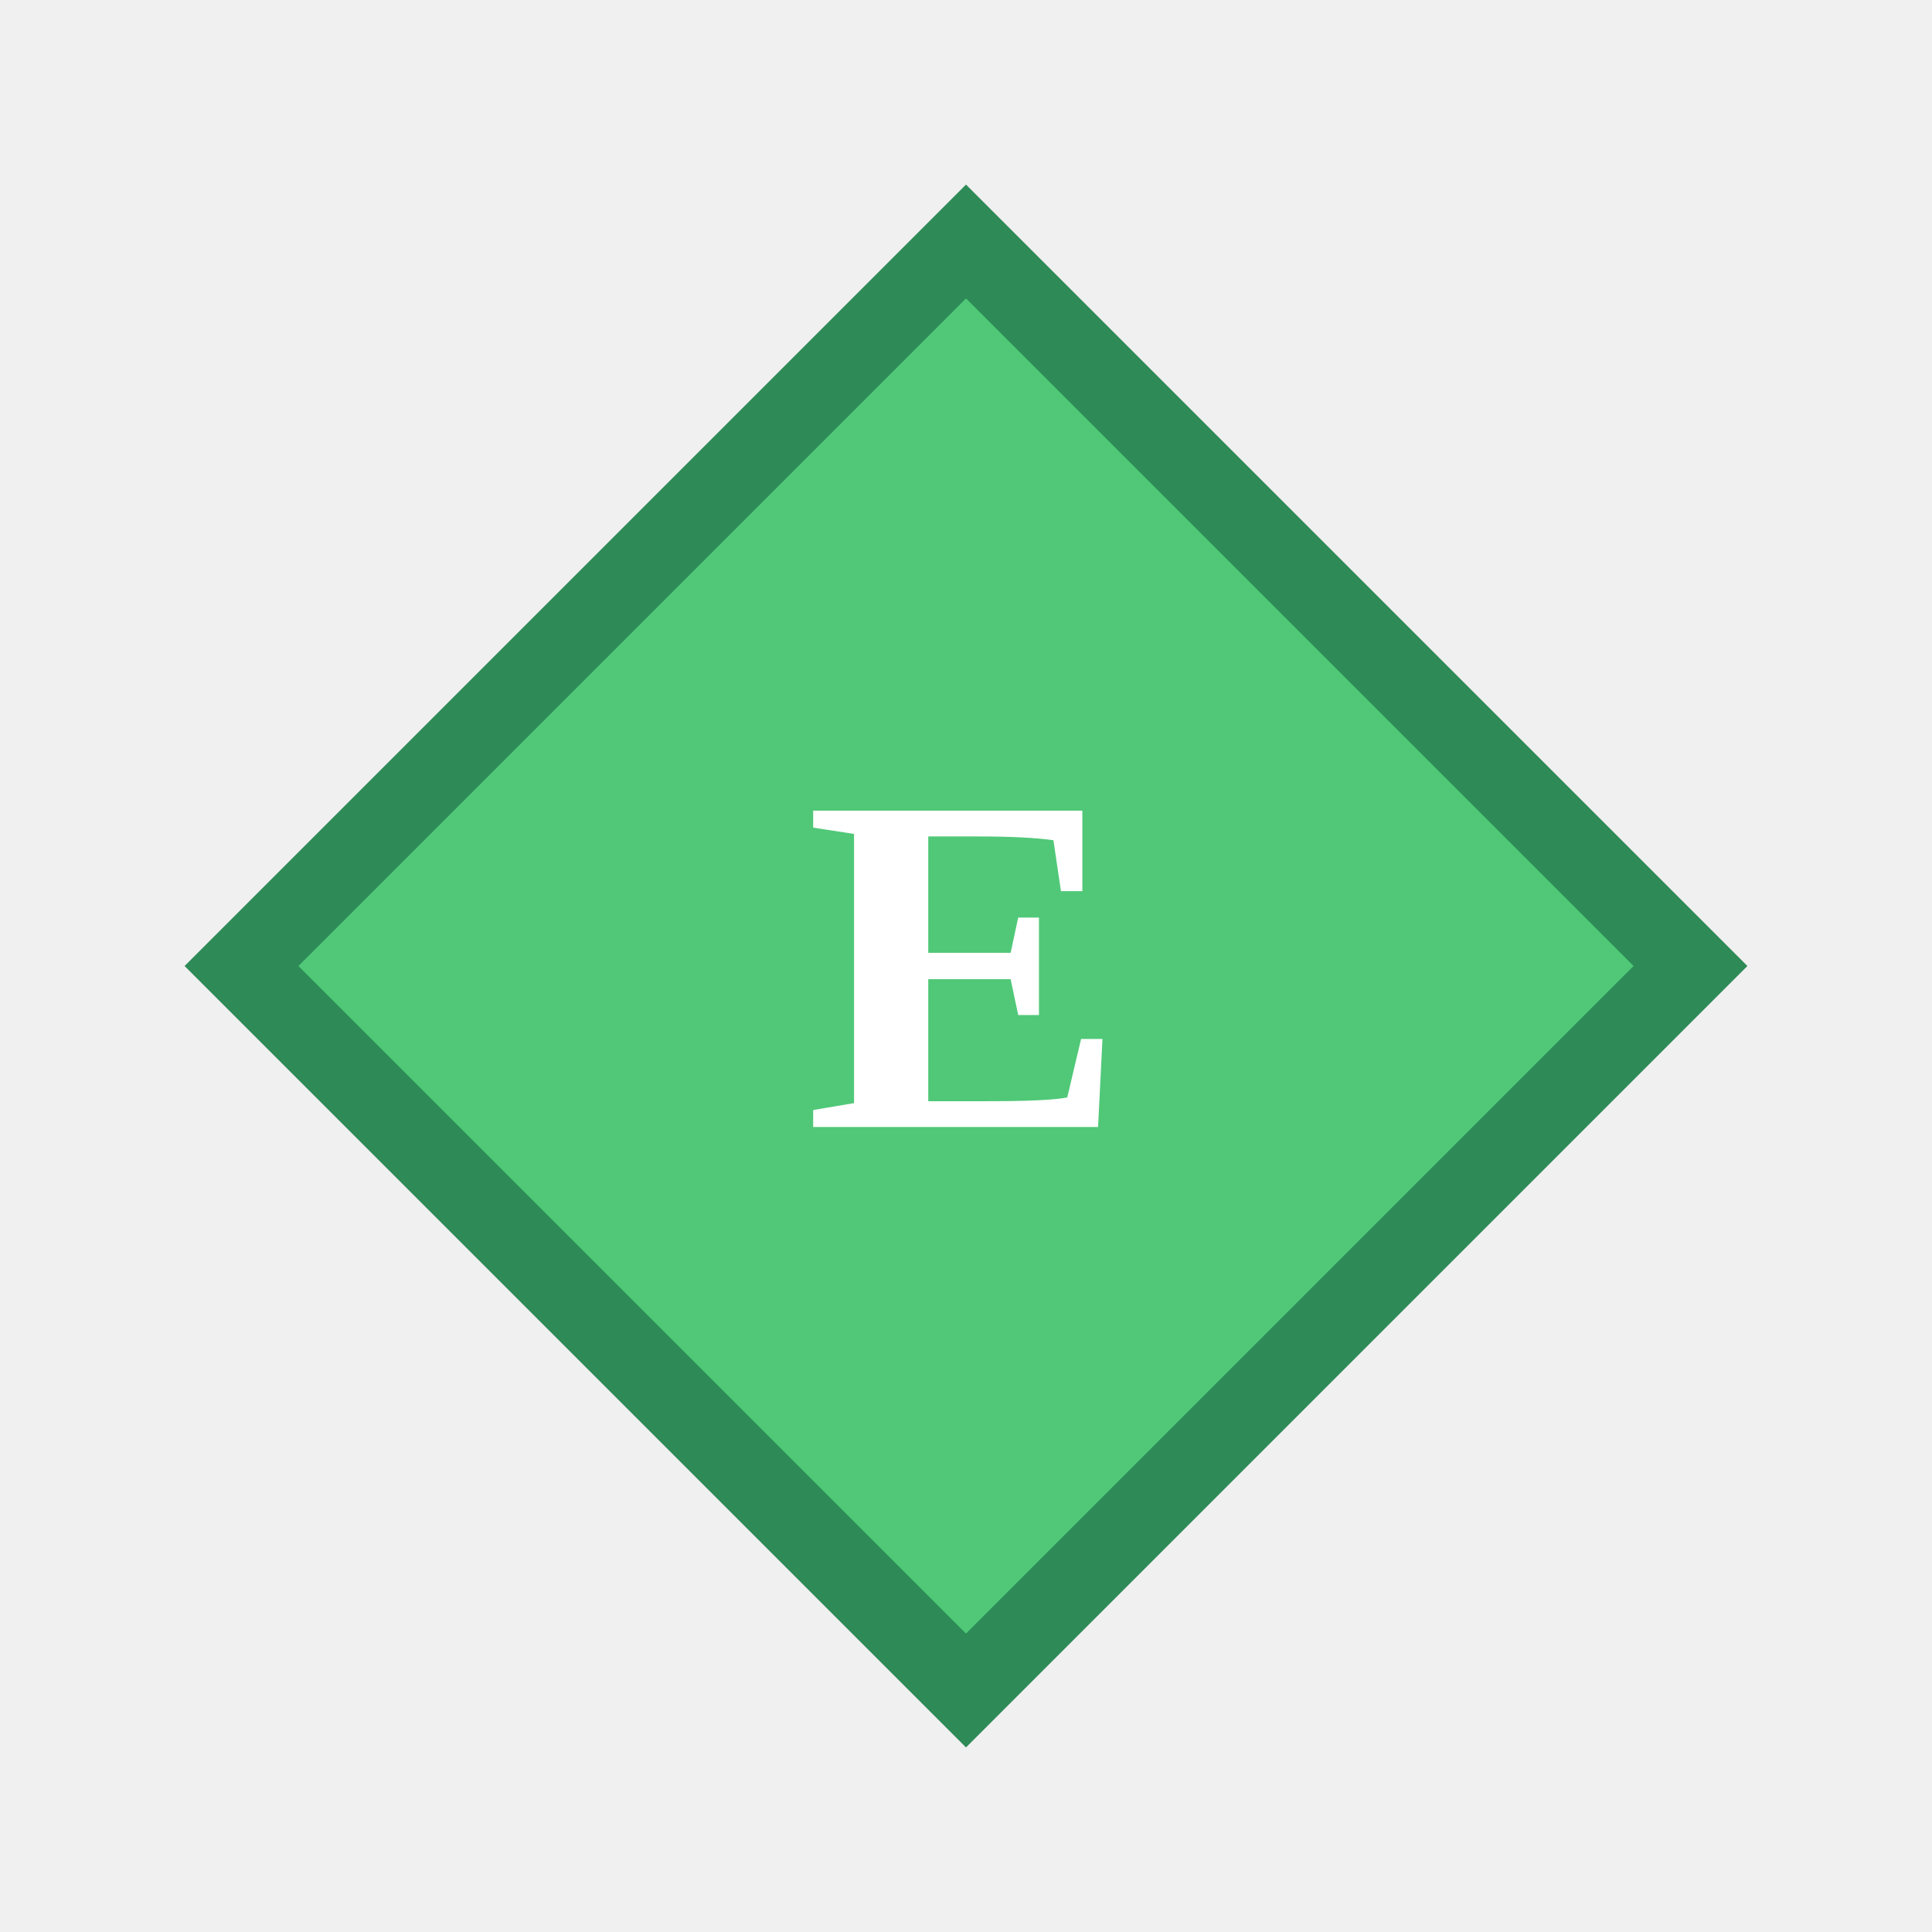
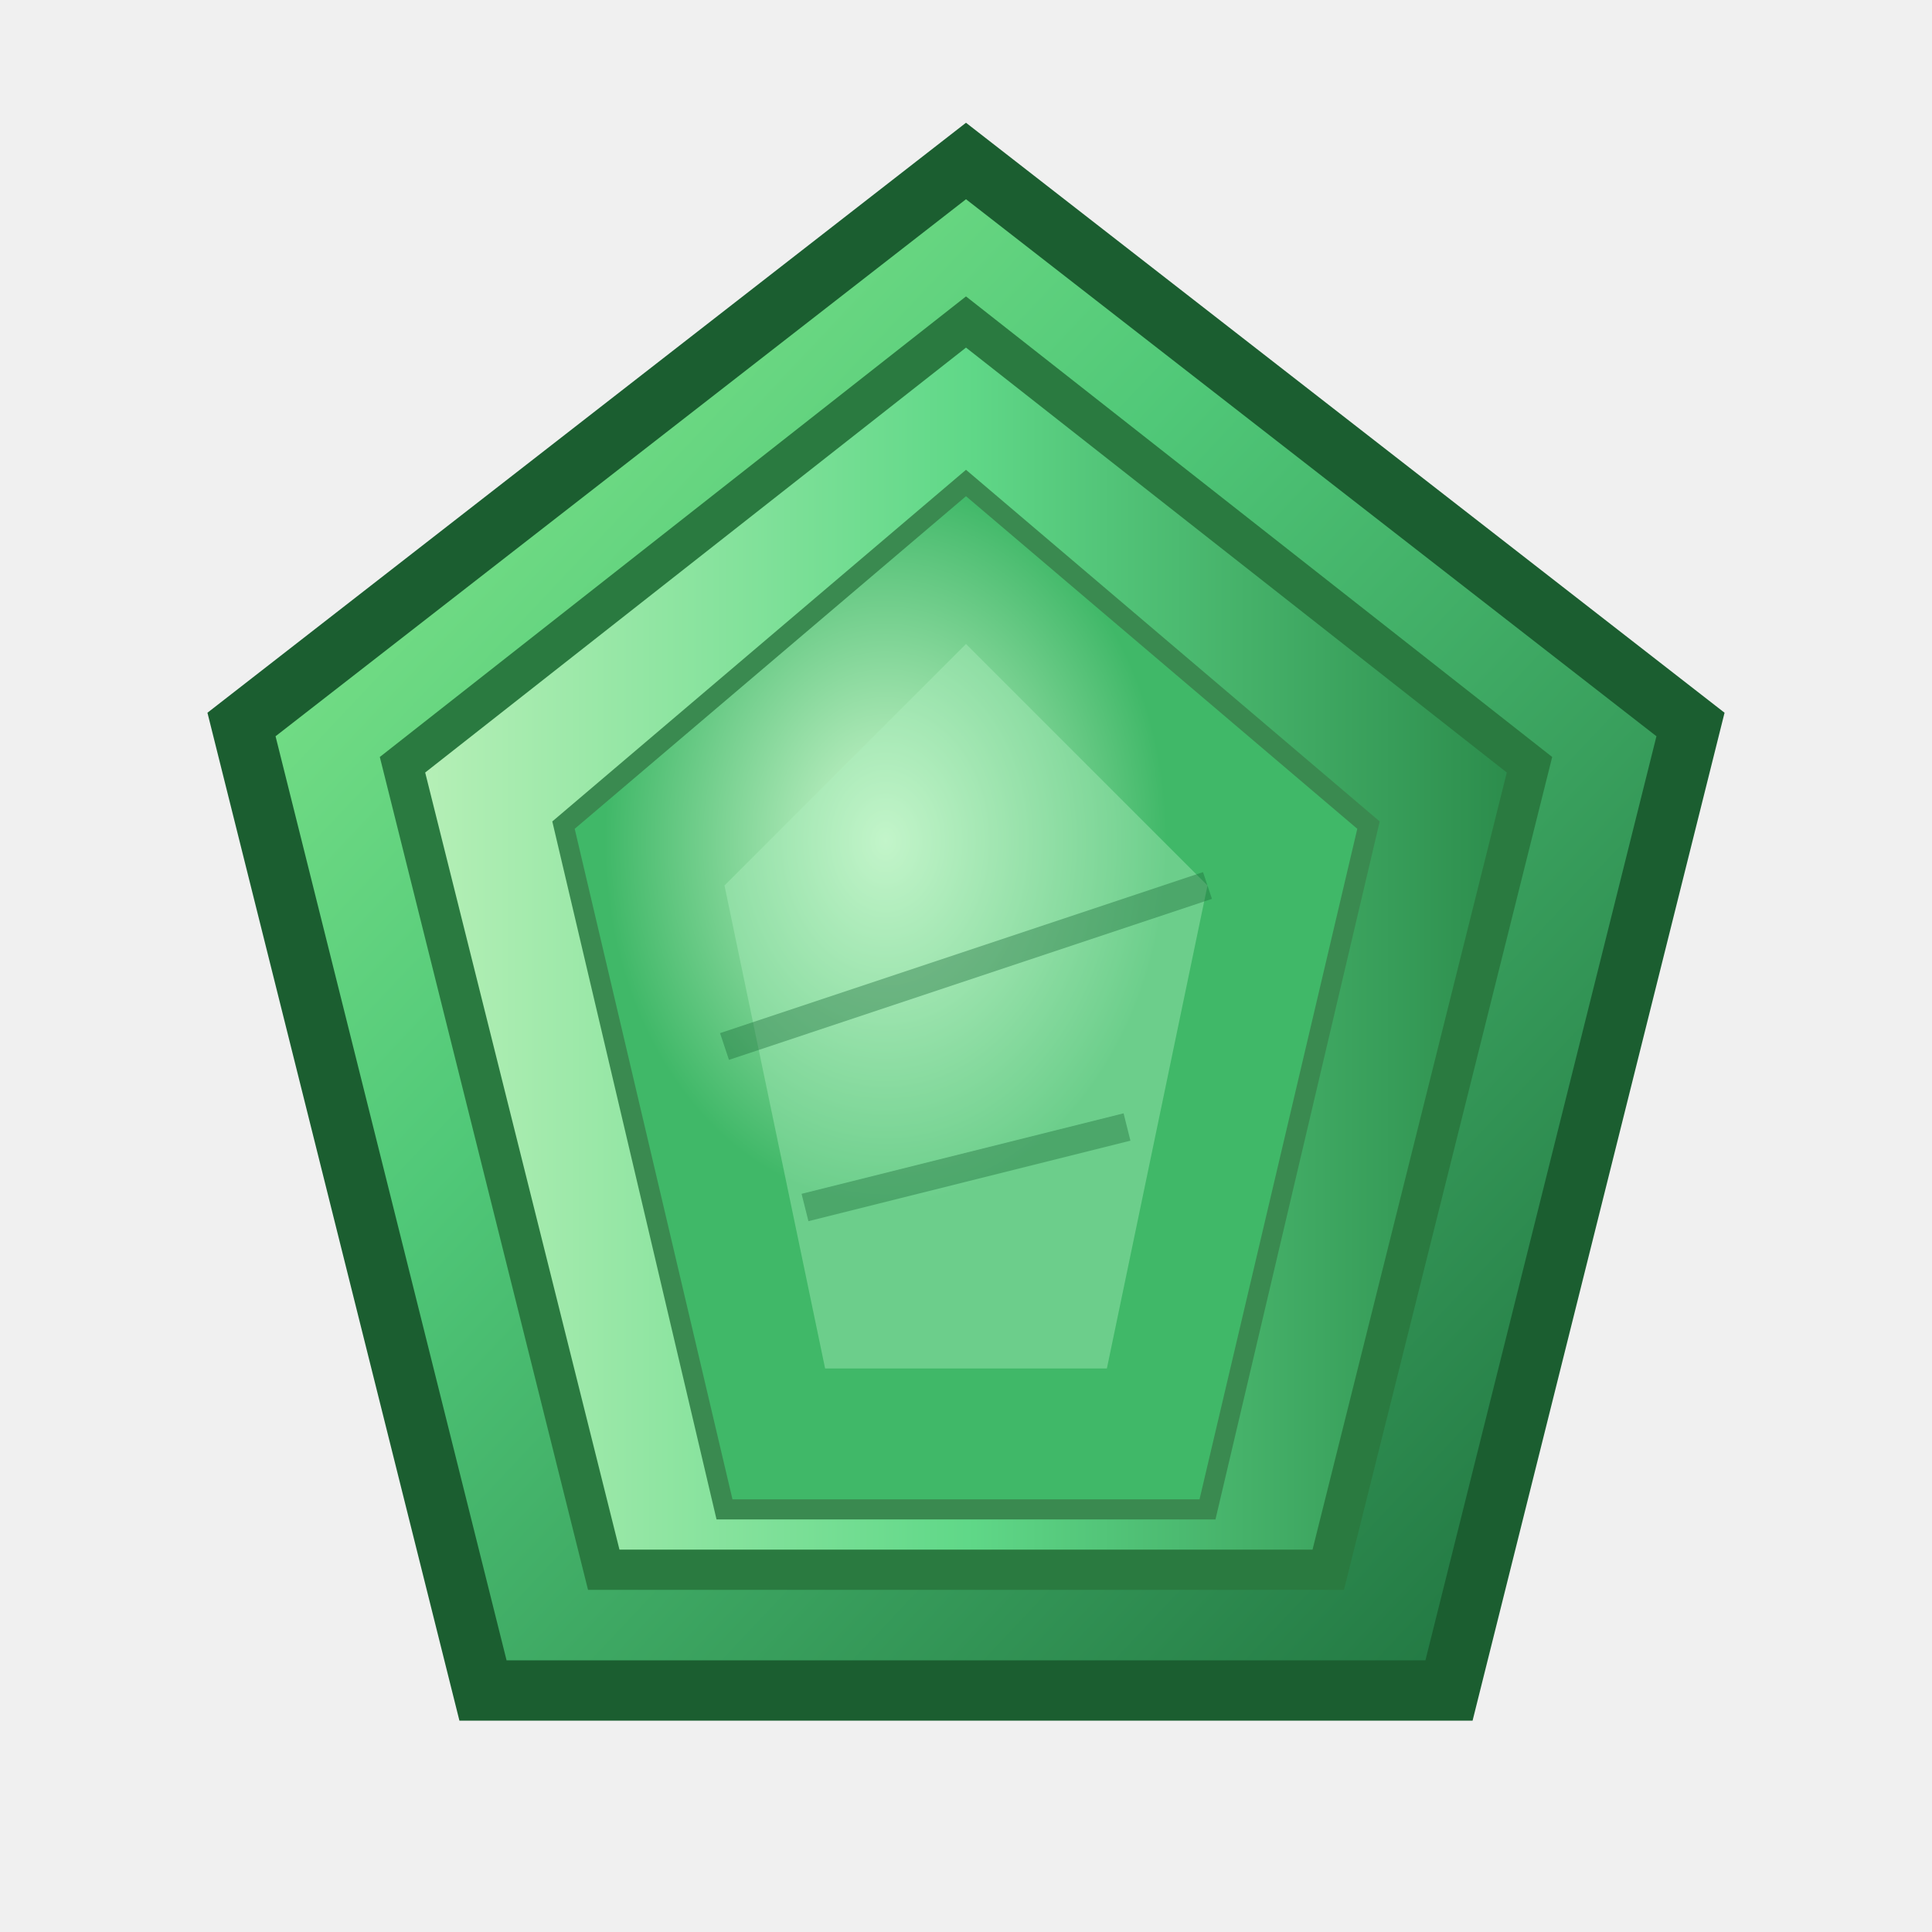
- <svg xmlns="http://www.w3.org/2000/svg" viewBox="0 0 48 48">
-   <path d="M24 6L6 24l18 18 18-18z" fill="#50c878" stroke="#2e8b57" stroke-width="2" />
-   <text x="24" y="28" text-anchor="middle" font-size="12" font-weight="bold" fill="white">E</text>
+ <svg xmlns="http://www.w3.org/2000/svg" viewBox="0 0 48 48" width="48" height="48">
+   <defs>
+     <linearGradient id="e1" x1="0" y1="0" x2="1" y2="1">
+       <stop offset="0%" stop-color="#90ee90" />
+       <stop offset="40%" stop-color="#50c878" />
+       <stop offset="100%" stop-color="#1b6b3a" />
+     </linearGradient>
+     <linearGradient id="e2" x1="0" y1="0" x2="1" y2="0">
+       <stop offset="0%" stop-color="#b8f0b8" />
+       <stop offset="50%" stop-color="#60d888" />
+       <stop offset="100%" stop-color="#2a8a4a" />
+     </linearGradient>
+     <radialGradient id="e3" cx="40%" cy="35%" r="35%">
+       <stop offset="0%" stop-color="#d0f8d0" />
+       <stop offset="100%" stop-color="#40b868" />
+     </radialGradient>
+   </defs>
+   <path d="M24 4L6 18l6 24h24l6-24z" fill="url(#e1)" stroke="#1b5e30" stroke-width="1.5" />
+   <path d="M24 8L10 19l5 20h18l5-20z" fill="url(#e2)" stroke="#2a7a40" stroke-width="1" />
+   <path d="M24 12l-10 8.5 4 17h12l4-17z" fill="url(#e3)" stroke="#3a8a50" stroke-width="0.5" />
+   <path d="M24 16l-6 6 2.5 12h7l2.5-12z" fill="#b0f0c0" opacity="0.4" />
+   <path d="M18 26l12-4M20 30l8-2" stroke="#1b6b3a" stroke-width="0.7" fill="none" opacity="0.4" />
</svg>
